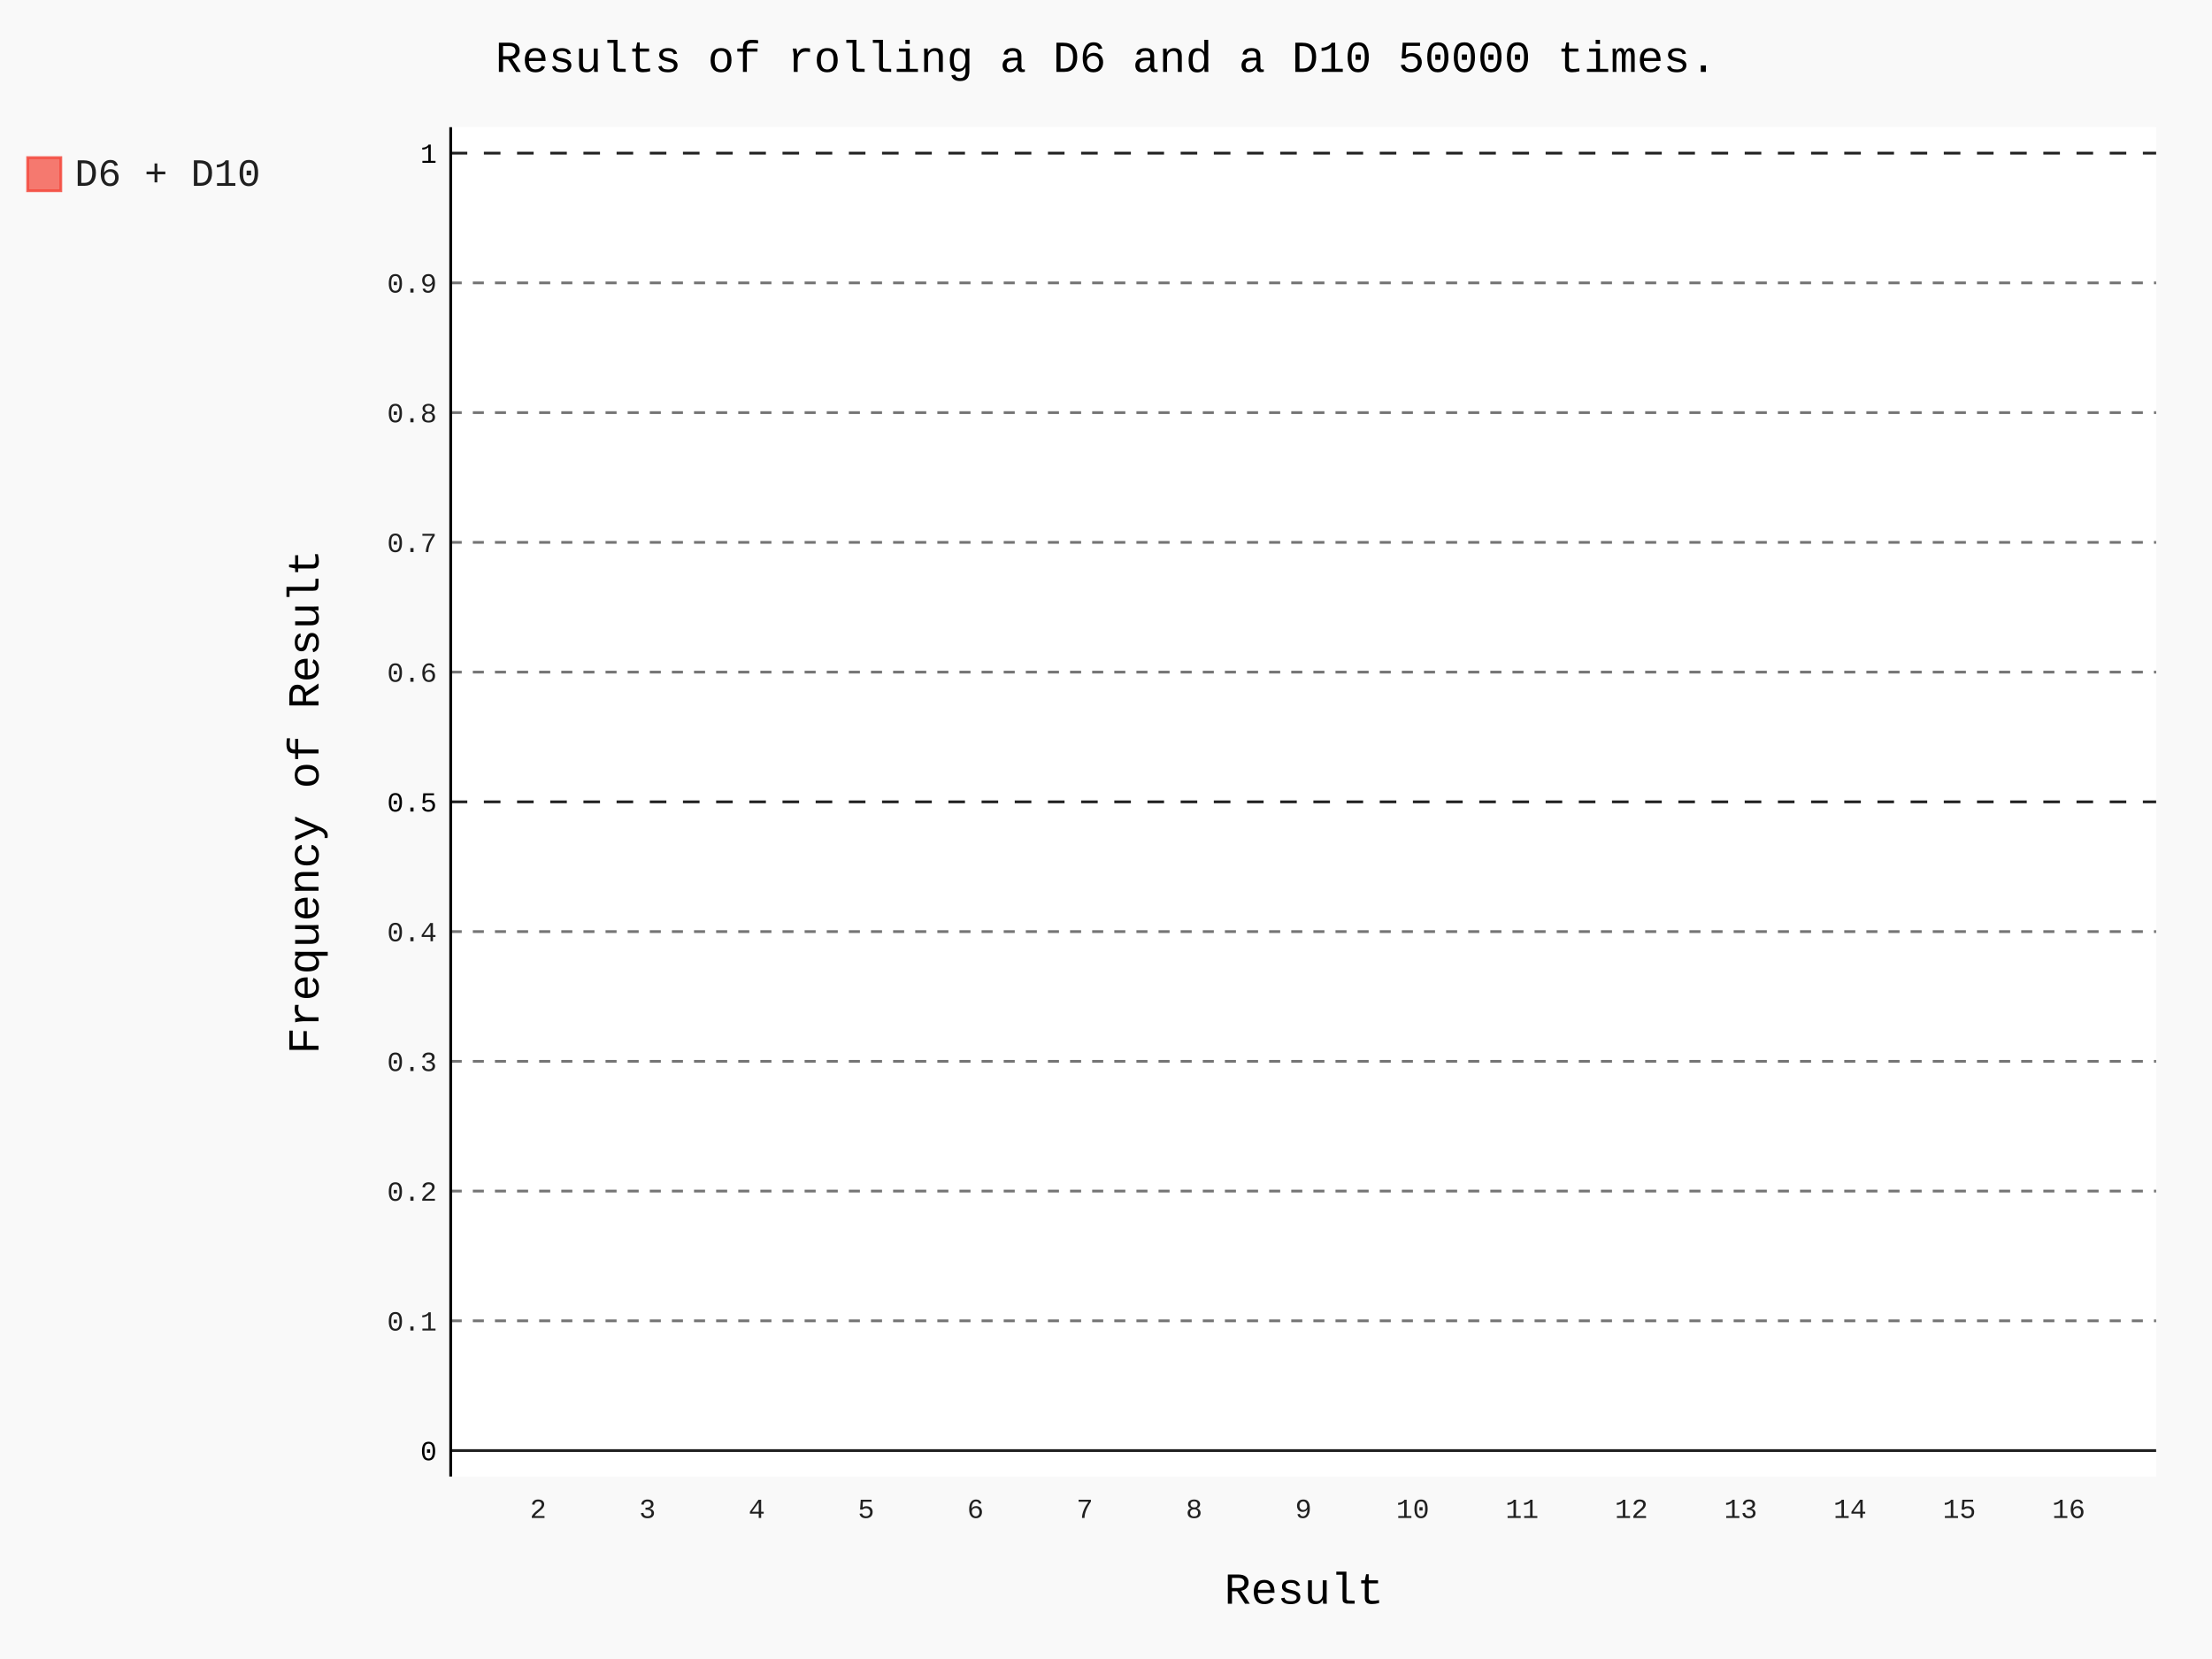
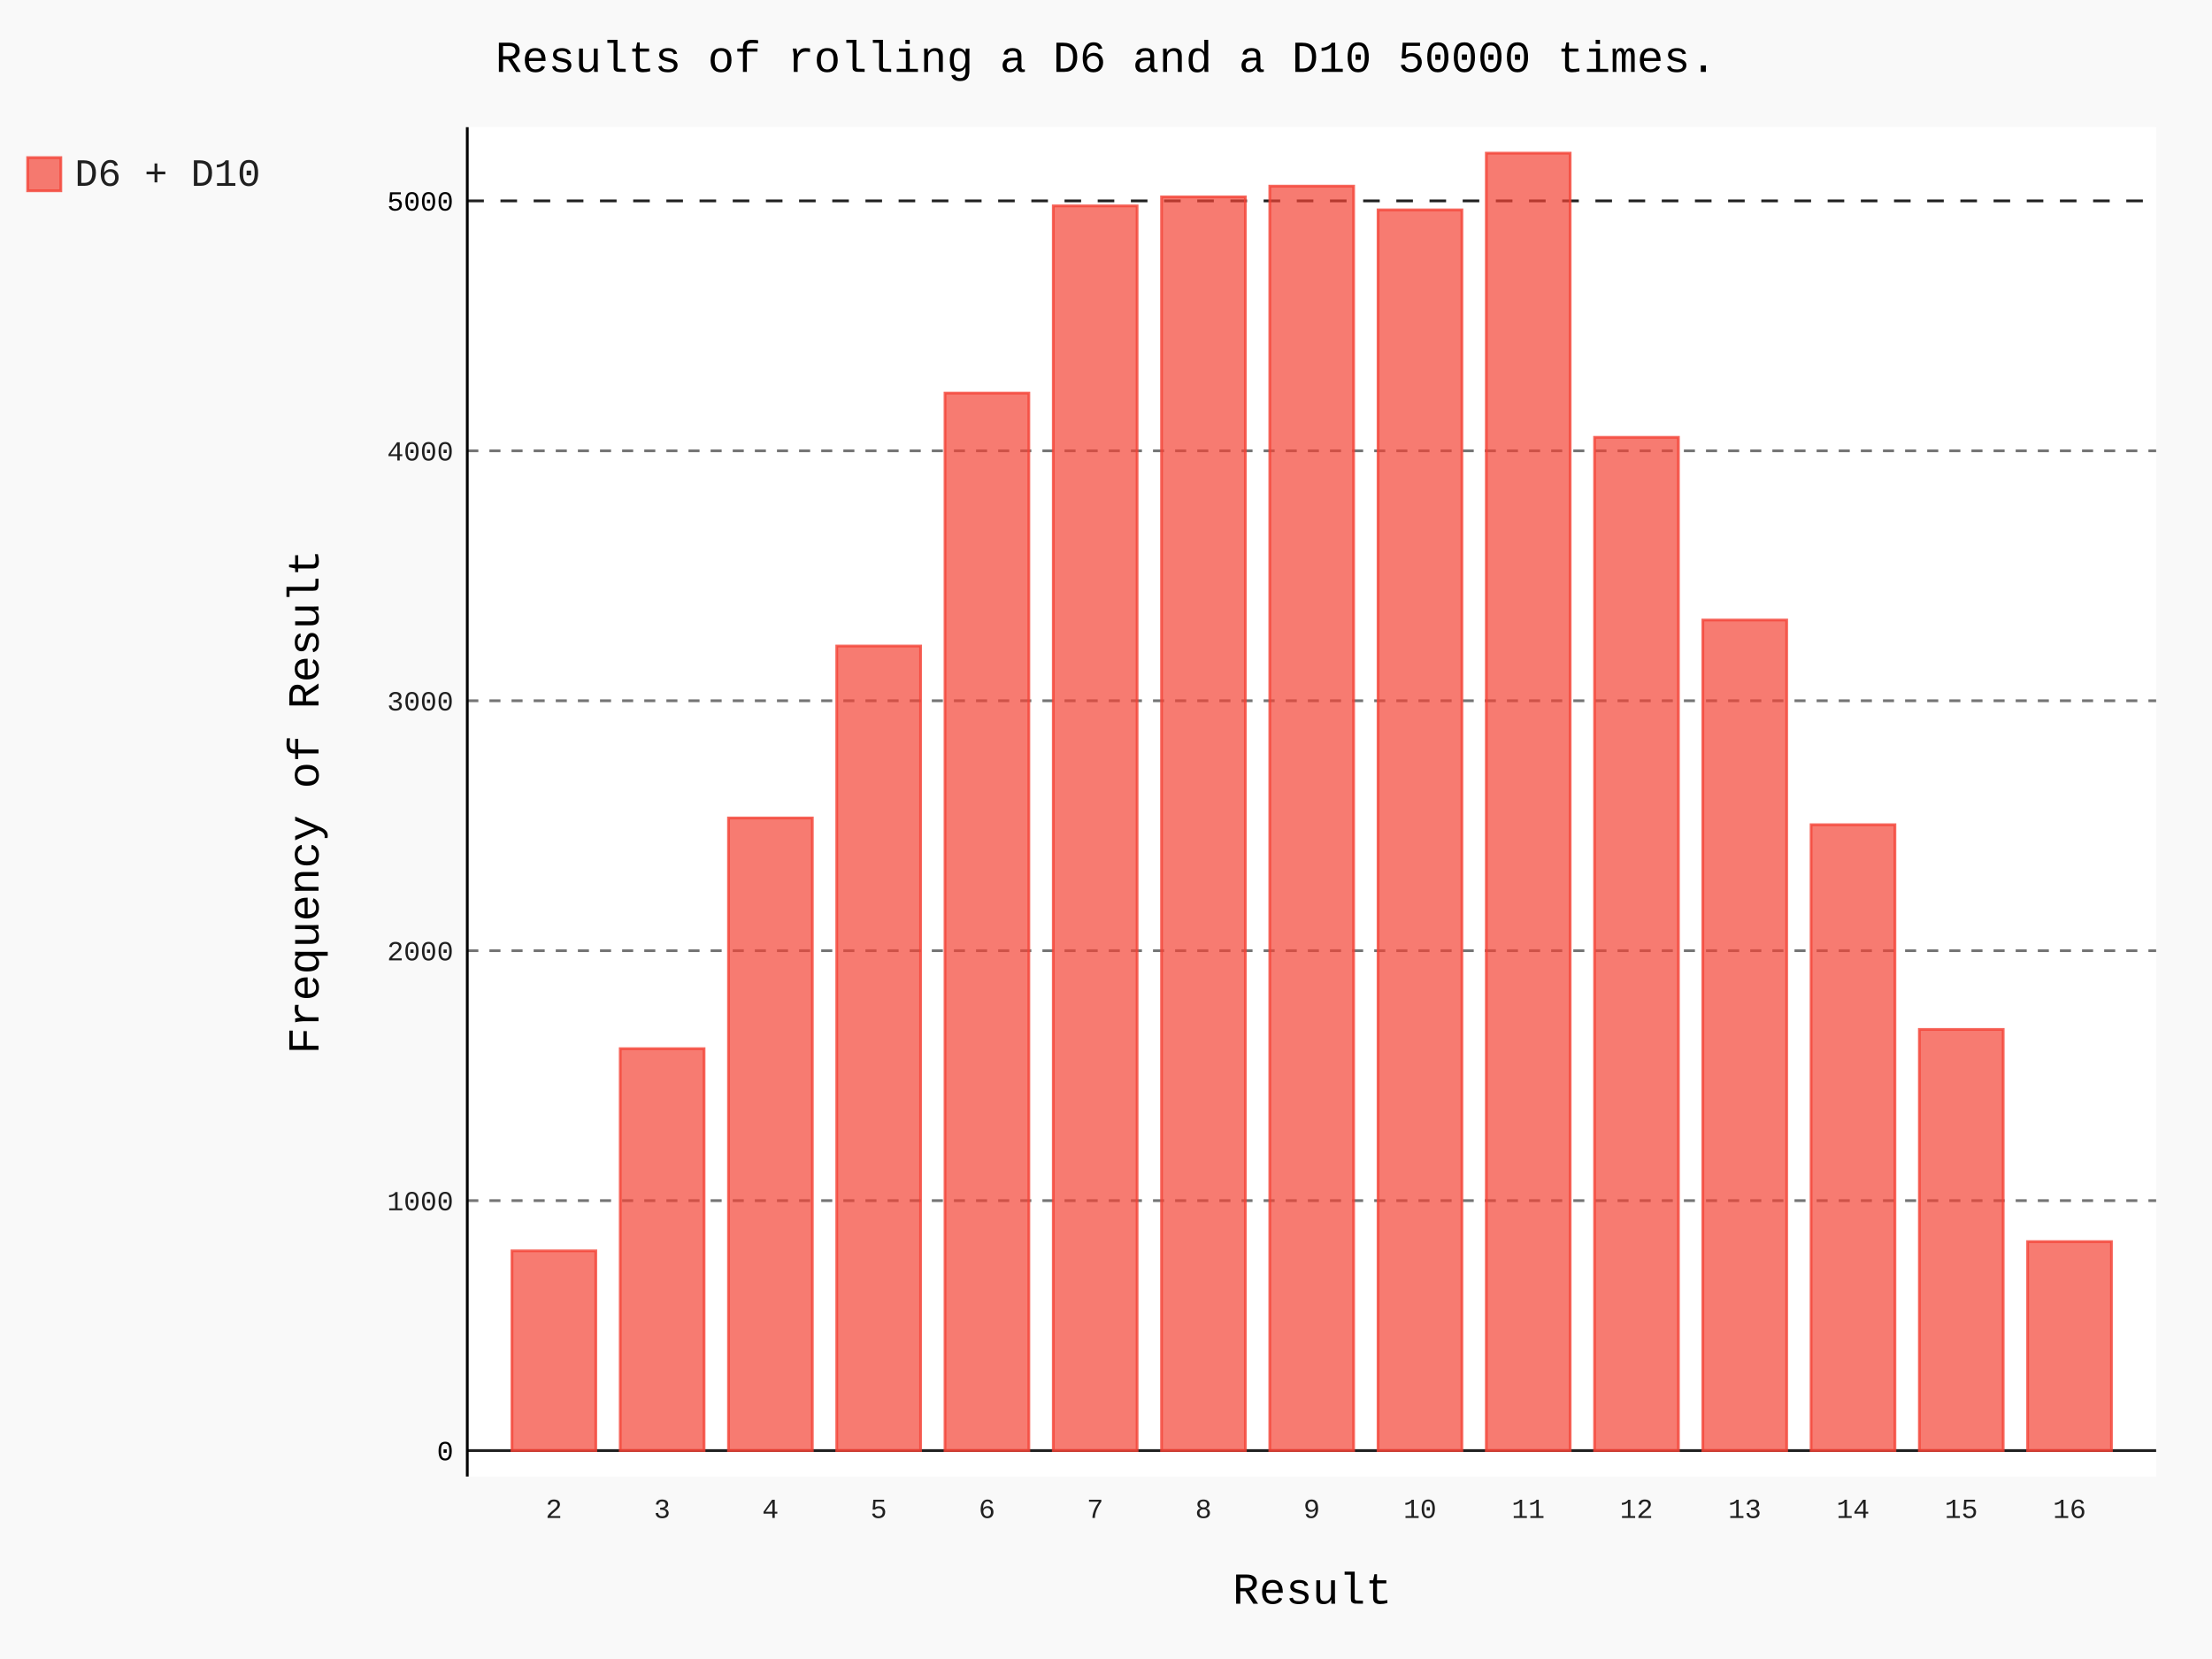
- <svg xmlns="http://www.w3.org/2000/svg" class="pygal-chart" id="chart-d2b89a06-1f38-48c5-b450-2a85eda38b36" viewBox="0 0 800 600">
+ <svg xmlns="http://www.w3.org/2000/svg" class="pygal-chart" id="chart-44c05087-40ab-4ae4-917b-ef67f8a678e5" viewBox="0 0 800 600">
  <defs>
-     <style type="text/css">#chart-d2b89a06-1f38-48c5-b450-2a85eda38b36{-webkit-user-select:none;-webkit-font-smoothing:antialiased;font-family:Consolas,"Liberation Mono",Menlo,Courier,monospace}#chart-d2b89a06-1f38-48c5-b450-2a85eda38b36 .title{font-family:Consolas,"Liberation Mono",Menlo,Courier,monospace;font-size:16px}#chart-d2b89a06-1f38-48c5-b450-2a85eda38b36 .legends .legend text{font-family:Consolas,"Liberation Mono",Menlo,Courier,monospace;font-size:14px}#chart-d2b89a06-1f38-48c5-b450-2a85eda38b36 .axis text{font-family:Consolas,"Liberation Mono",Menlo,Courier,monospace;font-size:10px}#chart-d2b89a06-1f38-48c5-b450-2a85eda38b36 .axis text.major{font-family:Consolas,"Liberation Mono",Menlo,Courier,monospace;font-size:10px}#chart-d2b89a06-1f38-48c5-b450-2a85eda38b36 .text-overlay text.value{font-family:Consolas,"Liberation Mono",Menlo,Courier,monospace;font-size:16px}#chart-d2b89a06-1f38-48c5-b450-2a85eda38b36 .text-overlay text.label{font-family:Consolas,"Liberation Mono",Menlo,Courier,monospace;font-size:10px}#chart-d2b89a06-1f38-48c5-b450-2a85eda38b36 .tooltip{font-family:Consolas,"Liberation Mono",Menlo,Courier,monospace;font-size:14px}#chart-d2b89a06-1f38-48c5-b450-2a85eda38b36 text.no_data{font-family:Consolas,"Liberation Mono",Menlo,Courier,monospace;font-size:64px}
- #chart-d2b89a06-1f38-48c5-b450-2a85eda38b36{background-color:rgba(249,249,249,1)}#chart-d2b89a06-1f38-48c5-b450-2a85eda38b36 path,#chart-d2b89a06-1f38-48c5-b450-2a85eda38b36 line,#chart-d2b89a06-1f38-48c5-b450-2a85eda38b36 rect,#chart-d2b89a06-1f38-48c5-b450-2a85eda38b36 circle{-webkit-transition:150ms;-moz-transition:150ms;transition:150ms}#chart-d2b89a06-1f38-48c5-b450-2a85eda38b36 .graph &gt; .background{fill:rgba(249,249,249,1)}#chart-d2b89a06-1f38-48c5-b450-2a85eda38b36 .plot &gt; .background{fill:rgba(255,255,255,1)}#chart-d2b89a06-1f38-48c5-b450-2a85eda38b36 .graph{fill:rgba(0,0,0,.87)}#chart-d2b89a06-1f38-48c5-b450-2a85eda38b36 text.no_data{fill:rgba(0,0,0,1)}#chart-d2b89a06-1f38-48c5-b450-2a85eda38b36 .title{fill:rgba(0,0,0,1)}#chart-d2b89a06-1f38-48c5-b450-2a85eda38b36 .legends .legend text{fill:rgba(0,0,0,.87)}#chart-d2b89a06-1f38-48c5-b450-2a85eda38b36 .legends .legend:hover text{fill:rgba(0,0,0,1)}#chart-d2b89a06-1f38-48c5-b450-2a85eda38b36 .axis .line{stroke:rgba(0,0,0,1)}#chart-d2b89a06-1f38-48c5-b450-2a85eda38b36 .axis .guide.line{stroke:rgba(0,0,0,.54)}#chart-d2b89a06-1f38-48c5-b450-2a85eda38b36 .axis .major.line{stroke:rgba(0,0,0,.87)}#chart-d2b89a06-1f38-48c5-b450-2a85eda38b36 .axis text.major{fill:rgba(0,0,0,1)}#chart-d2b89a06-1f38-48c5-b450-2a85eda38b36 .axis.y .guides:hover .guide.line,#chart-d2b89a06-1f38-48c5-b450-2a85eda38b36 .line-graph .axis.x .guides:hover .guide.line,#chart-d2b89a06-1f38-48c5-b450-2a85eda38b36 .stackedline-graph .axis.x .guides:hover .guide.line,#chart-d2b89a06-1f38-48c5-b450-2a85eda38b36 .xy-graph .axis.x .guides:hover .guide.line{stroke:rgba(0,0,0,1)}#chart-d2b89a06-1f38-48c5-b450-2a85eda38b36 .axis .guides:hover text{fill:rgba(0,0,0,1)}#chart-d2b89a06-1f38-48c5-b450-2a85eda38b36 .reactive{fill-opacity:.7;stroke-opacity:.8}#chart-d2b89a06-1f38-48c5-b450-2a85eda38b36 .ci{stroke:rgba(0,0,0,.87)}#chart-d2b89a06-1f38-48c5-b450-2a85eda38b36 .reactive.active,#chart-d2b89a06-1f38-48c5-b450-2a85eda38b36 .active .reactive{fill-opacity:.8;stroke-opacity:.9;stroke-width:4}#chart-d2b89a06-1f38-48c5-b450-2a85eda38b36 .ci .reactive.active{stroke-width:1.5}#chart-d2b89a06-1f38-48c5-b450-2a85eda38b36 .series text{fill:rgba(0,0,0,1)}#chart-d2b89a06-1f38-48c5-b450-2a85eda38b36 .tooltip rect{fill:rgba(255,255,255,1);stroke:rgba(0,0,0,1);-webkit-transition:opacity 150ms;-moz-transition:opacity 150ms;transition:opacity 150ms}#chart-d2b89a06-1f38-48c5-b450-2a85eda38b36 .tooltip .label{fill:rgba(0,0,0,.87)}#chart-d2b89a06-1f38-48c5-b450-2a85eda38b36 .tooltip .label{fill:rgba(0,0,0,.87)}#chart-d2b89a06-1f38-48c5-b450-2a85eda38b36 .tooltip .legend{font-size:.8em;fill:rgba(0,0,0,.54)}#chart-d2b89a06-1f38-48c5-b450-2a85eda38b36 .tooltip .x_label{font-size:.6em;fill:rgba(0,0,0,1)}#chart-d2b89a06-1f38-48c5-b450-2a85eda38b36 .tooltip .xlink{font-size:.5em;text-decoration:underline}#chart-d2b89a06-1f38-48c5-b450-2a85eda38b36 .tooltip .value{font-size:1.5em}#chart-d2b89a06-1f38-48c5-b450-2a85eda38b36 .bound{font-size:.5em}#chart-d2b89a06-1f38-48c5-b450-2a85eda38b36 .max-value{font-size:.75em;fill:rgba(0,0,0,.54)}#chart-d2b89a06-1f38-48c5-b450-2a85eda38b36 .map-element{fill:rgba(255,255,255,1);stroke:rgba(0,0,0,.54) !important}#chart-d2b89a06-1f38-48c5-b450-2a85eda38b36 .map-element .reactive{fill-opacity:inherit;stroke-opacity:inherit}#chart-d2b89a06-1f38-48c5-b450-2a85eda38b36 .color-0,#chart-d2b89a06-1f38-48c5-b450-2a85eda38b36 .color-0 a:visited{stroke:#F44336;fill:#F44336}#chart-d2b89a06-1f38-48c5-b450-2a85eda38b36 .text-overlay .color-0 text{fill:black}
- #chart-d2b89a06-1f38-48c5-b450-2a85eda38b36 text.no_data{text-anchor:middle}#chart-d2b89a06-1f38-48c5-b450-2a85eda38b36 .guide.line{fill:none}#chart-d2b89a06-1f38-48c5-b450-2a85eda38b36 .centered{text-anchor:middle}#chart-d2b89a06-1f38-48c5-b450-2a85eda38b36 .title{text-anchor:middle}#chart-d2b89a06-1f38-48c5-b450-2a85eda38b36 .legends .legend text{fill-opacity:1}#chart-d2b89a06-1f38-48c5-b450-2a85eda38b36 .axis.x text{text-anchor:middle}#chart-d2b89a06-1f38-48c5-b450-2a85eda38b36 .axis.x:not(.web) text[transform]{text-anchor:start}#chart-d2b89a06-1f38-48c5-b450-2a85eda38b36 .axis.x:not(.web) text[transform].backwards{text-anchor:end}#chart-d2b89a06-1f38-48c5-b450-2a85eda38b36 .axis.y text{text-anchor:end}#chart-d2b89a06-1f38-48c5-b450-2a85eda38b36 .axis.y text[transform].backwards{text-anchor:start}#chart-d2b89a06-1f38-48c5-b450-2a85eda38b36 .axis.y2 text{text-anchor:start}#chart-d2b89a06-1f38-48c5-b450-2a85eda38b36 .axis.y2 text[transform].backwards{text-anchor:end}#chart-d2b89a06-1f38-48c5-b450-2a85eda38b36 .axis .guide.line{stroke-dasharray:4,4}#chart-d2b89a06-1f38-48c5-b450-2a85eda38b36 .axis .major.guide.line{stroke-dasharray:6,6}#chart-d2b89a06-1f38-48c5-b450-2a85eda38b36 .horizontal .axis.y .guide.line,#chart-d2b89a06-1f38-48c5-b450-2a85eda38b36 .horizontal .axis.y2 .guide.line,#chart-d2b89a06-1f38-48c5-b450-2a85eda38b36 .vertical .axis.x .guide.line{opacity:0}#chart-d2b89a06-1f38-48c5-b450-2a85eda38b36 .horizontal .axis.always_show .guide.line,#chart-d2b89a06-1f38-48c5-b450-2a85eda38b36 .vertical .axis.always_show .guide.line{opacity:1 !important}#chart-d2b89a06-1f38-48c5-b450-2a85eda38b36 .axis.y .guides:hover .guide.line,#chart-d2b89a06-1f38-48c5-b450-2a85eda38b36 .axis.y2 .guides:hover .guide.line,#chart-d2b89a06-1f38-48c5-b450-2a85eda38b36 .axis.x .guides:hover .guide.line{opacity:1}#chart-d2b89a06-1f38-48c5-b450-2a85eda38b36 .axis .guides:hover text{opacity:1}#chart-d2b89a06-1f38-48c5-b450-2a85eda38b36 .nofill{fill:none}#chart-d2b89a06-1f38-48c5-b450-2a85eda38b36 .subtle-fill{fill-opacity:.2}#chart-d2b89a06-1f38-48c5-b450-2a85eda38b36 .dot{stroke-width:1px;fill-opacity:1}#chart-d2b89a06-1f38-48c5-b450-2a85eda38b36 .dot.active{stroke-width:5px}#chart-d2b89a06-1f38-48c5-b450-2a85eda38b36 .dot.negative{fill:transparent}#chart-d2b89a06-1f38-48c5-b450-2a85eda38b36 text,#chart-d2b89a06-1f38-48c5-b450-2a85eda38b36 tspan{stroke:none !important}#chart-d2b89a06-1f38-48c5-b450-2a85eda38b36 .series text.active{opacity:1}#chart-d2b89a06-1f38-48c5-b450-2a85eda38b36 .tooltip rect{fill-opacity:.95;stroke-width:.5}#chart-d2b89a06-1f38-48c5-b450-2a85eda38b36 .tooltip text{fill-opacity:1}#chart-d2b89a06-1f38-48c5-b450-2a85eda38b36 .showable{visibility:hidden}#chart-d2b89a06-1f38-48c5-b450-2a85eda38b36 .showable.shown{visibility:visible}#chart-d2b89a06-1f38-48c5-b450-2a85eda38b36 .gauge-background{fill:rgba(229,229,229,1);stroke:none}#chart-d2b89a06-1f38-48c5-b450-2a85eda38b36 .bg-lines{stroke:rgba(249,249,249,1);stroke-width:2px}</style>
+     <style type="text/css">#chart-44c05087-40ab-4ae4-917b-ef67f8a678e5{-webkit-user-select:none;-webkit-font-smoothing:antialiased;font-family:Consolas,"Liberation Mono",Menlo,Courier,monospace}#chart-44c05087-40ab-4ae4-917b-ef67f8a678e5 .title{font-family:Consolas,"Liberation Mono",Menlo,Courier,monospace;font-size:16px}#chart-44c05087-40ab-4ae4-917b-ef67f8a678e5 .legends .legend text{font-family:Consolas,"Liberation Mono",Menlo,Courier,monospace;font-size:14px}#chart-44c05087-40ab-4ae4-917b-ef67f8a678e5 .axis text{font-family:Consolas,"Liberation Mono",Menlo,Courier,monospace;font-size:10px}#chart-44c05087-40ab-4ae4-917b-ef67f8a678e5 .axis text.major{font-family:Consolas,"Liberation Mono",Menlo,Courier,monospace;font-size:10px}#chart-44c05087-40ab-4ae4-917b-ef67f8a678e5 .text-overlay text.value{font-family:Consolas,"Liberation Mono",Menlo,Courier,monospace;font-size:16px}#chart-44c05087-40ab-4ae4-917b-ef67f8a678e5 .text-overlay text.label{font-family:Consolas,"Liberation Mono",Menlo,Courier,monospace;font-size:10px}#chart-44c05087-40ab-4ae4-917b-ef67f8a678e5 .tooltip{font-family:Consolas,"Liberation Mono",Menlo,Courier,monospace;font-size:14px}#chart-44c05087-40ab-4ae4-917b-ef67f8a678e5 text.no_data{font-family:Consolas,"Liberation Mono",Menlo,Courier,monospace;font-size:64px}
+ #chart-44c05087-40ab-4ae4-917b-ef67f8a678e5{background-color:rgba(249,249,249,1)}#chart-44c05087-40ab-4ae4-917b-ef67f8a678e5 path,#chart-44c05087-40ab-4ae4-917b-ef67f8a678e5 line,#chart-44c05087-40ab-4ae4-917b-ef67f8a678e5 rect,#chart-44c05087-40ab-4ae4-917b-ef67f8a678e5 circle{-webkit-transition:150ms;-moz-transition:150ms;transition:150ms}#chart-44c05087-40ab-4ae4-917b-ef67f8a678e5 .graph &gt; .background{fill:rgba(249,249,249,1)}#chart-44c05087-40ab-4ae4-917b-ef67f8a678e5 .plot &gt; .background{fill:rgba(255,255,255,1)}#chart-44c05087-40ab-4ae4-917b-ef67f8a678e5 .graph{fill:rgba(0,0,0,.87)}#chart-44c05087-40ab-4ae4-917b-ef67f8a678e5 text.no_data{fill:rgba(0,0,0,1)}#chart-44c05087-40ab-4ae4-917b-ef67f8a678e5 .title{fill:rgba(0,0,0,1)}#chart-44c05087-40ab-4ae4-917b-ef67f8a678e5 .legends .legend text{fill:rgba(0,0,0,.87)}#chart-44c05087-40ab-4ae4-917b-ef67f8a678e5 .legends .legend:hover text{fill:rgba(0,0,0,1)}#chart-44c05087-40ab-4ae4-917b-ef67f8a678e5 .axis .line{stroke:rgba(0,0,0,1)}#chart-44c05087-40ab-4ae4-917b-ef67f8a678e5 .axis .guide.line{stroke:rgba(0,0,0,.54)}#chart-44c05087-40ab-4ae4-917b-ef67f8a678e5 .axis .major.line{stroke:rgba(0,0,0,.87)}#chart-44c05087-40ab-4ae4-917b-ef67f8a678e5 .axis text.major{fill:rgba(0,0,0,1)}#chart-44c05087-40ab-4ae4-917b-ef67f8a678e5 .axis.y .guides:hover .guide.line,#chart-44c05087-40ab-4ae4-917b-ef67f8a678e5 .line-graph .axis.x .guides:hover .guide.line,#chart-44c05087-40ab-4ae4-917b-ef67f8a678e5 .stackedline-graph .axis.x .guides:hover .guide.line,#chart-44c05087-40ab-4ae4-917b-ef67f8a678e5 .xy-graph .axis.x .guides:hover .guide.line{stroke:rgba(0,0,0,1)}#chart-44c05087-40ab-4ae4-917b-ef67f8a678e5 .axis .guides:hover text{fill:rgba(0,0,0,1)}#chart-44c05087-40ab-4ae4-917b-ef67f8a678e5 .reactive{fill-opacity:.7;stroke-opacity:.8}#chart-44c05087-40ab-4ae4-917b-ef67f8a678e5 .ci{stroke:rgba(0,0,0,.87)}#chart-44c05087-40ab-4ae4-917b-ef67f8a678e5 .reactive.active,#chart-44c05087-40ab-4ae4-917b-ef67f8a678e5 .active .reactive{fill-opacity:.8;stroke-opacity:.9;stroke-width:4}#chart-44c05087-40ab-4ae4-917b-ef67f8a678e5 .ci .reactive.active{stroke-width:1.5}#chart-44c05087-40ab-4ae4-917b-ef67f8a678e5 .series text{fill:rgba(0,0,0,1)}#chart-44c05087-40ab-4ae4-917b-ef67f8a678e5 .tooltip rect{fill:rgba(255,255,255,1);stroke:rgba(0,0,0,1);-webkit-transition:opacity 150ms;-moz-transition:opacity 150ms;transition:opacity 150ms}#chart-44c05087-40ab-4ae4-917b-ef67f8a678e5 .tooltip .label{fill:rgba(0,0,0,.87)}#chart-44c05087-40ab-4ae4-917b-ef67f8a678e5 .tooltip .label{fill:rgba(0,0,0,.87)}#chart-44c05087-40ab-4ae4-917b-ef67f8a678e5 .tooltip .legend{font-size:.8em;fill:rgba(0,0,0,.54)}#chart-44c05087-40ab-4ae4-917b-ef67f8a678e5 .tooltip .x_label{font-size:.6em;fill:rgba(0,0,0,1)}#chart-44c05087-40ab-4ae4-917b-ef67f8a678e5 .tooltip .xlink{font-size:.5em;text-decoration:underline}#chart-44c05087-40ab-4ae4-917b-ef67f8a678e5 .tooltip .value{font-size:1.5em}#chart-44c05087-40ab-4ae4-917b-ef67f8a678e5 .bound{font-size:.5em}#chart-44c05087-40ab-4ae4-917b-ef67f8a678e5 .max-value{font-size:.75em;fill:rgba(0,0,0,.54)}#chart-44c05087-40ab-4ae4-917b-ef67f8a678e5 .map-element{fill:rgba(255,255,255,1);stroke:rgba(0,0,0,.54) !important}#chart-44c05087-40ab-4ae4-917b-ef67f8a678e5 .map-element .reactive{fill-opacity:inherit;stroke-opacity:inherit}#chart-44c05087-40ab-4ae4-917b-ef67f8a678e5 .color-0,#chart-44c05087-40ab-4ae4-917b-ef67f8a678e5 .color-0 a:visited{stroke:#F44336;fill:#F44336}#chart-44c05087-40ab-4ae4-917b-ef67f8a678e5 .text-overlay .color-0 text{fill:black}
+ #chart-44c05087-40ab-4ae4-917b-ef67f8a678e5 text.no_data{text-anchor:middle}#chart-44c05087-40ab-4ae4-917b-ef67f8a678e5 .guide.line{fill:none}#chart-44c05087-40ab-4ae4-917b-ef67f8a678e5 .centered{text-anchor:middle}#chart-44c05087-40ab-4ae4-917b-ef67f8a678e5 .title{text-anchor:middle}#chart-44c05087-40ab-4ae4-917b-ef67f8a678e5 .legends .legend text{fill-opacity:1}#chart-44c05087-40ab-4ae4-917b-ef67f8a678e5 .axis.x text{text-anchor:middle}#chart-44c05087-40ab-4ae4-917b-ef67f8a678e5 .axis.x:not(.web) text[transform]{text-anchor:start}#chart-44c05087-40ab-4ae4-917b-ef67f8a678e5 .axis.x:not(.web) text[transform].backwards{text-anchor:end}#chart-44c05087-40ab-4ae4-917b-ef67f8a678e5 .axis.y text{text-anchor:end}#chart-44c05087-40ab-4ae4-917b-ef67f8a678e5 .axis.y text[transform].backwards{text-anchor:start}#chart-44c05087-40ab-4ae4-917b-ef67f8a678e5 .axis.y2 text{text-anchor:start}#chart-44c05087-40ab-4ae4-917b-ef67f8a678e5 .axis.y2 text[transform].backwards{text-anchor:end}#chart-44c05087-40ab-4ae4-917b-ef67f8a678e5 .axis .guide.line{stroke-dasharray:4,4}#chart-44c05087-40ab-4ae4-917b-ef67f8a678e5 .axis .major.guide.line{stroke-dasharray:6,6}#chart-44c05087-40ab-4ae4-917b-ef67f8a678e5 .horizontal .axis.y .guide.line,#chart-44c05087-40ab-4ae4-917b-ef67f8a678e5 .horizontal .axis.y2 .guide.line,#chart-44c05087-40ab-4ae4-917b-ef67f8a678e5 .vertical .axis.x .guide.line{opacity:0}#chart-44c05087-40ab-4ae4-917b-ef67f8a678e5 .horizontal .axis.always_show .guide.line,#chart-44c05087-40ab-4ae4-917b-ef67f8a678e5 .vertical .axis.always_show .guide.line{opacity:1 !important}#chart-44c05087-40ab-4ae4-917b-ef67f8a678e5 .axis.y .guides:hover .guide.line,#chart-44c05087-40ab-4ae4-917b-ef67f8a678e5 .axis.y2 .guides:hover .guide.line,#chart-44c05087-40ab-4ae4-917b-ef67f8a678e5 .axis.x .guides:hover .guide.line{opacity:1}#chart-44c05087-40ab-4ae4-917b-ef67f8a678e5 .axis .guides:hover text{opacity:1}#chart-44c05087-40ab-4ae4-917b-ef67f8a678e5 .nofill{fill:none}#chart-44c05087-40ab-4ae4-917b-ef67f8a678e5 .subtle-fill{fill-opacity:.2}#chart-44c05087-40ab-4ae4-917b-ef67f8a678e5 .dot{stroke-width:1px;fill-opacity:1}#chart-44c05087-40ab-4ae4-917b-ef67f8a678e5 .dot.active{stroke-width:5px}#chart-44c05087-40ab-4ae4-917b-ef67f8a678e5 .dot.negative{fill:transparent}#chart-44c05087-40ab-4ae4-917b-ef67f8a678e5 text,#chart-44c05087-40ab-4ae4-917b-ef67f8a678e5 tspan{stroke:none !important}#chart-44c05087-40ab-4ae4-917b-ef67f8a678e5 .series text.active{opacity:1}#chart-44c05087-40ab-4ae4-917b-ef67f8a678e5 .tooltip rect{fill-opacity:.95;stroke-width:.5}#chart-44c05087-40ab-4ae4-917b-ef67f8a678e5 .tooltip text{fill-opacity:1}#chart-44c05087-40ab-4ae4-917b-ef67f8a678e5 .showable{visibility:hidden}#chart-44c05087-40ab-4ae4-917b-ef67f8a678e5 .showable.shown{visibility:visible}#chart-44c05087-40ab-4ae4-917b-ef67f8a678e5 .gauge-background{fill:rgba(229,229,229,1);stroke:none}#chart-44c05087-40ab-4ae4-917b-ef67f8a678e5 .bg-lines{stroke:rgba(249,249,249,1);stroke-width:2px}</style>
  </defs>
  <g class="graph bar-graph vertical">
    <rect class="background" height="600" width="800" x="0" y="0" />
-     <g class="plot" transform="translate(163, 46)">
-       <rect class="background" height="488" width="616.8" x="0" y="0" />
+     <g class="plot" transform="translate(169, 46)">
+       <rect class="background" height="488" width="610.8" x="0" y="0" />
      <g class="axis y always_show">
        <g class="guides">
-           <path class="axis major line" d="M0 478.615 h616.8" />
+           <path class="axis major line" d="M0 478.615 h610.8" />
          <text class="major" x="-5" y="482.115">0</text>
        </g>
        <g class="guides">
-           <path class="guide line" d="M0 431.692 h616.8" />
-           <text class="" x="-5" y="435.192">0.1</text>
+           <path class="guide line" d="M0 388.222 h610.8" />
+           <text class="" x="-5" y="391.722">1000</text>
        </g>
        <g class="guides">
-           <path class="guide line" d="M0 384.769 h616.8" />
-           <text class="" x="-5" y="388.269">0.2</text>
+           <path class="guide line" d="M0 297.829 h610.8" />
+           <text class="" x="-5" y="301.329">2000</text>
        </g>
        <g class="guides">
-           <path class="guide line" d="M0 337.846 h616.8" />
-           <text class="" x="-5" y="341.346">0.3</text>
+           <path class="guide line" d="M0 207.436 h610.8" />
+           <text class="" x="-5" y="210.936">3000</text>
        </g>
        <g class="guides">
-           <path class="guide line" d="M0 290.923 h616.8" />
-           <text class="" x="-5" y="294.423">0.4</text>
+           <path class="guide line" d="M0 117.043 h610.8" />
+           <text class="" x="-5" y="120.543">4000</text>
        </g>
        <g class="guides">
-           <path class="major guide line" d="M0 244 h616.8" />
-           <text class="major" x="-5" y="247.5">0.5</text>
-         </g>
-         <g class="guides">
-           <path class="guide line" d="M0 197.077 h616.8" />
-           <text class="" x="-5" y="200.577">0.6</text>
-         </g>
-         <g class="guides">
-           <path class="guide line" d="M0 150.154 h616.8" />
-           <text class="" x="-5" y="153.654">0.7</text>
-         </g>
-         <g class="guides">
-           <path class="guide line" d="M0 103.231 h616.8" />
-           <text class="" x="-5" y="106.731">0.8</text>
-         </g>
-         <g class="guides">
-           <path class="guide line" d="M0 56.308 h616.8" />
-           <text class="" x="-5" y="59.808">0.9</text>
-         </g>
-         <g class="guides">
-           <path class="major guide line" d="M0 9.385 h616.8" />
-           <text class="major" x="-5" y="12.885">1</text>
+           <path class="major guide line" d="M0 26.65 h610.8" />
+           <text class="major" x="-5" y="30.15">5000</text>
        </g>
      </g>
      <g class="axis x">
        <path class="line" d="M0 0 v488" />
        <g class="guides">
-           <path class="guide line" d="M31.631 0 v488" />
-           <text class="" x="31.631" y="503.0">2</text>
+           <path class="guide line" d="M31.323 0 v488" />
+           <text class="" x="31.323" y="503.0">2</text>
        </g>
        <g class="guides">
-           <path class="guide line" d="M71.169 0 v488" />
-           <text class="" x="71.169" y="503.0">3</text>
+           <path class="guide line" d="M70.477 0 v488" />
+           <text class="" x="70.477" y="503.0">3</text>
        </g>
        <g class="guides">
-           <path class="guide line" d="M110.708 0 v488" />
-           <text class="" x="110.708" y="503.0">4</text>
+           <path class="guide line" d="M109.631 0 v488" />
+           <text class="" x="109.631" y="503.0">4</text>
        </g>
        <g class="guides">
-           <path class="guide line" d="M150.246 0 v488" />
-           <text class="" x="150.246" y="503.0">5</text>
+           <path class="guide line" d="M148.785 0 v488" />
+           <text class="" x="148.785" y="503.0">5</text>
        </g>
        <g class="guides">
-           <path class="guide line" d="M189.785 0 v488" />
-           <text class="" x="189.785" y="503.0">6</text>
+           <path class="guide line" d="M187.938 0 v488" />
+           <text class="" x="187.938" y="503.0">6</text>
        </g>
        <g class="guides">
-           <path class="guide line" d="M229.323 0 v488" />
-           <text class="" x="229.323" y="503.0">7</text>
+           <path class="guide line" d="M227.092 0 v488" />
+           <text class="" x="227.092" y="503.0">7</text>
        </g>
        <g class="guides">
-           <path class="guide line" d="M268.862 0 v488" />
-           <text class="" x="268.862" y="503.0">8</text>
+           <path class="guide line" d="M266.246 0 v488" />
+           <text class="" x="266.246" y="503.0">8</text>
        </g>
        <g class="guides">
-           <path class="guide line" d="M308.4 0 v488" />
-           <text class="" x="308.4" y="503.0">9</text>
+           <path class="guide line" d="M305.4 0 v488" />
+           <text class="" x="305.4" y="503.0">9</text>
        </g>
        <g class="guides">
-           <path class="guide line" d="M347.938 0 v488" />
-           <text class="" x="347.938" y="503.0">10</text>
+           <path class="guide line" d="M344.554 0 v488" />
+           <text class="" x="344.554" y="503.0">10</text>
        </g>
        <g class="guides">
-           <path class="guide line" d="M387.477 0 v488" />
-           <text class="" x="387.477" y="503.0">11</text>
+           <path class="guide line" d="M383.708 0 v488" />
+           <text class="" x="383.708" y="503.0">11</text>
        </g>
        <g class="guides">
-           <path class="guide line" d="M427.015 0 v488" />
-           <text class="" x="427.015" y="503.0">12</text>
+           <path class="guide line" d="M422.862 0 v488" />
+           <text class="" x="422.862" y="503.0">12</text>
        </g>
        <g class="guides">
-           <path class="guide line" d="M466.554 0 v488" />
-           <text class="" x="466.554" y="503.0">13</text>
+           <path class="guide line" d="M462.015 0 v488" />
+           <text class="" x="462.015" y="503.0">13</text>
        </g>
        <g class="guides">
-           <path class="guide line" d="M506.092 0 v488" />
-           <text class="" x="506.092" y="503.0">14</text>
+           <path class="guide line" d="M501.169 0 v488" />
+           <text class="" x="501.169" y="503.0">14</text>
        </g>
        <g class="guides">
-           <path class="guide line" d="M545.631 0 v488" />
-           <text class="" x="545.631" y="503.0">15</text>
+           <path class="guide line" d="M540.323 0 v488" />
+           <text class="" x="540.323" y="503.0">15</text>
        </g>
        <g class="guides">
-           <path class="guide line" d="M585.169 0 v488" />
-           <text class="" x="585.169" y="503.0">16</text>
+           <path class="guide line" d="M579.477 0 v488" />
+           <text class="" x="579.477" y="503.0">16</text>
        </g>
      </g>
      <g class="series serie-0 color-0">
        <g class="bars">
          <g class="bar">
-             <rect class="rect reactive tooltip-trigger" height="0.0" rx="0" ry="0" width="30.619" x="16.321" y="478.615" />
+             <rect class="rect reactive tooltip-trigger" height="72.224" rx="0" ry="0" width="30.321" x="16.163" y="406.391" />
          </g>
          <g class="bar">
-             <rect class="rect reactive tooltip-trigger" height="0.0" rx="0" ry="0" width="30.619" x="55.86" y="478.615" />
+             <rect class="rect reactive tooltip-trigger" height="145.352" rx="0" ry="0" width="30.321" x="55.317" y="333.263" />
          </g>
          <g class="bar">
-             <rect class="rect reactive tooltip-trigger" height="0.0" rx="0" ry="0" width="30.619" x="95.398" y="478.615" />
+             <rect class="rect reactive tooltip-trigger" height="228.785" rx="0" ry="0" width="30.321" x="94.47" y="249.83" />
          </g>
          <g class="bar">
-             <rect class="rect reactive tooltip-trigger" height="0.0" rx="0" ry="0" width="30.619" x="134.937" y="478.615" />
+             <rect class="rect reactive tooltip-trigger" height="290.976" rx="0" ry="0" width="30.321" x="133.624" y="187.64" />
          </g>
          <g class="bar">
-             <rect class="rect reactive tooltip-trigger" height="0.0" rx="0" ry="0" width="30.619" x="174.475" y="478.615" />
+             <rect class="rect reactive tooltip-trigger" height="382.453" rx="0" ry="0" width="30.321" x="172.778" y="96.162" />
          </g>
          <g class="bar">
-             <rect class="rect reactive tooltip-trigger" height="0.0" rx="0" ry="0" width="30.619" x="214.014" y="478.615" />
+             <rect class="rect reactive tooltip-trigger" height="450.158" rx="0" ry="0" width="30.321" x="211.932" y="28.458" />
          </g>
          <g class="bar">
-             <rect class="rect reactive tooltip-trigger" height="0.0" rx="0" ry="0" width="30.619" x="253.552" y="478.615" />
+             <rect class="rect reactive tooltip-trigger" height="453.412" rx="0" ry="0" width="30.321" x="251.086" y="25.203" />
          </g>
          <g class="bar">
-             <rect class="rect reactive tooltip-trigger" height="0.0" rx="0" ry="0" width="30.619" x="293.091" y="478.615" />
+             <rect class="rect reactive tooltip-trigger" height="457.299" rx="0" ry="0" width="30.321" x="290.24" y="21.317" />
          </g>
          <g class="bar">
-             <rect class="rect reactive tooltip-trigger" height="0.0" rx="0" ry="0" width="30.619" x="332.629" y="478.615" />
+             <rect class="rect reactive tooltip-trigger" height="448.712" rx="0" ry="0" width="30.321" x="329.393" y="29.904" />
          </g>
          <g class="bar">
-             <rect class="rect reactive tooltip-trigger" height="0.0" rx="0" ry="0" width="30.619" x="372.168" y="478.615" />
+             <rect class="rect reactive tooltip-trigger" height="469.231" rx="0" ry="0" width="30.321" x="368.547" y="9.385" />
          </g>
          <g class="bar">
-             <rect class="rect reactive tooltip-trigger" height="0.0" rx="0" ry="0" width="30.619" x="411.706" y="478.615" />
+             <rect class="rect reactive tooltip-trigger" height="366.454" rx="0" ry="0" width="30.321" x="407.701" y="112.162" />
          </g>
          <g class="bar">
-             <rect class="rect reactive tooltip-trigger" height="0.0" rx="0" ry="0" width="30.619" x="451.245" y="478.615" />
+             <rect class="rect reactive tooltip-trigger" height="300.376" rx="0" ry="0" width="30.321" x="446.855" y="178.239" />
          </g>
          <g class="bar">
-             <rect class="rect reactive tooltip-trigger" height="0.0" rx="0" ry="0" width="30.619" x="490.783" y="478.615" />
+             <rect class="rect reactive tooltip-trigger" height="226.344" rx="0" ry="0" width="30.321" x="486.009" y="252.271" />
          </g>
          <g class="bar">
-             <rect class="rect reactive tooltip-trigger" height="0.0" rx="0" ry="0" width="30.619" x="530.321" y="478.615" />
+             <rect class="rect reactive tooltip-trigger" height="152.312" rx="0" ry="0" width="30.321" x="525.163" y="326.303" />
          </g>
          <g class="bar">
-             <rect class="rect reactive tooltip-trigger" height="0.0" rx="0" ry="0" width="30.619" x="569.86" y="478.615" />
+             <rect class="rect reactive tooltip-trigger" height="75.569" rx="0" ry="0" width="30.321" x="564.317" y="403.047" />
          </g>
        </g>
      </g>
    </g>
    <g class="titles">
      <text class="title plot_title" x="400.0" y="26">Results of rolling a D6 and a D10 50000 times.</text>
-       <text class="title" x="471.6" y="580">Result</text>
+       <text class="title" x="474.6" y="580">Result</text>
      <text class="title" transform="rotate(-90 89.2 290)" x="89.2" y="316.0">Frequency of Result</text>
    </g>
-     <g class="plot overlay" transform="translate(163, 46)">
+     <g class="plot overlay" transform="translate(169, 46)">
      <g class="series serie-0 color-0" />
    </g>
-     <g class="plot text-overlay" transform="translate(163, 46)">
+     <g class="plot text-overlay" transform="translate(169, 46)">
      <g class="series serie-0 color-0" />
    </g>
-     <g class="plot tooltip-overlay" transform="translate(163, 46)">
+     <g class="plot tooltip-overlay" transform="translate(169, 46)">
      <g class="tooltip" style="opacity: 0" transform="translate(0 0)">
        <rect class="tooltip-box" height="0" rx="0" ry="0" width="0" />
        <g class="text" />
      </g>
    </g>
    <g class="legends" transform="translate(10, 56)">
      <g class="legend reactive activate-serie" id="activate-serie-0">
        <rect class="color-0 reactive" height="12" width="12" x="0.0" y="1.0" />
        <text x="17.0" y="11.2">D6 + D10</text>
      </g>
    </g>
    <g class="legends" transform="translate(790, 56)" />
  </g>
</svg>
